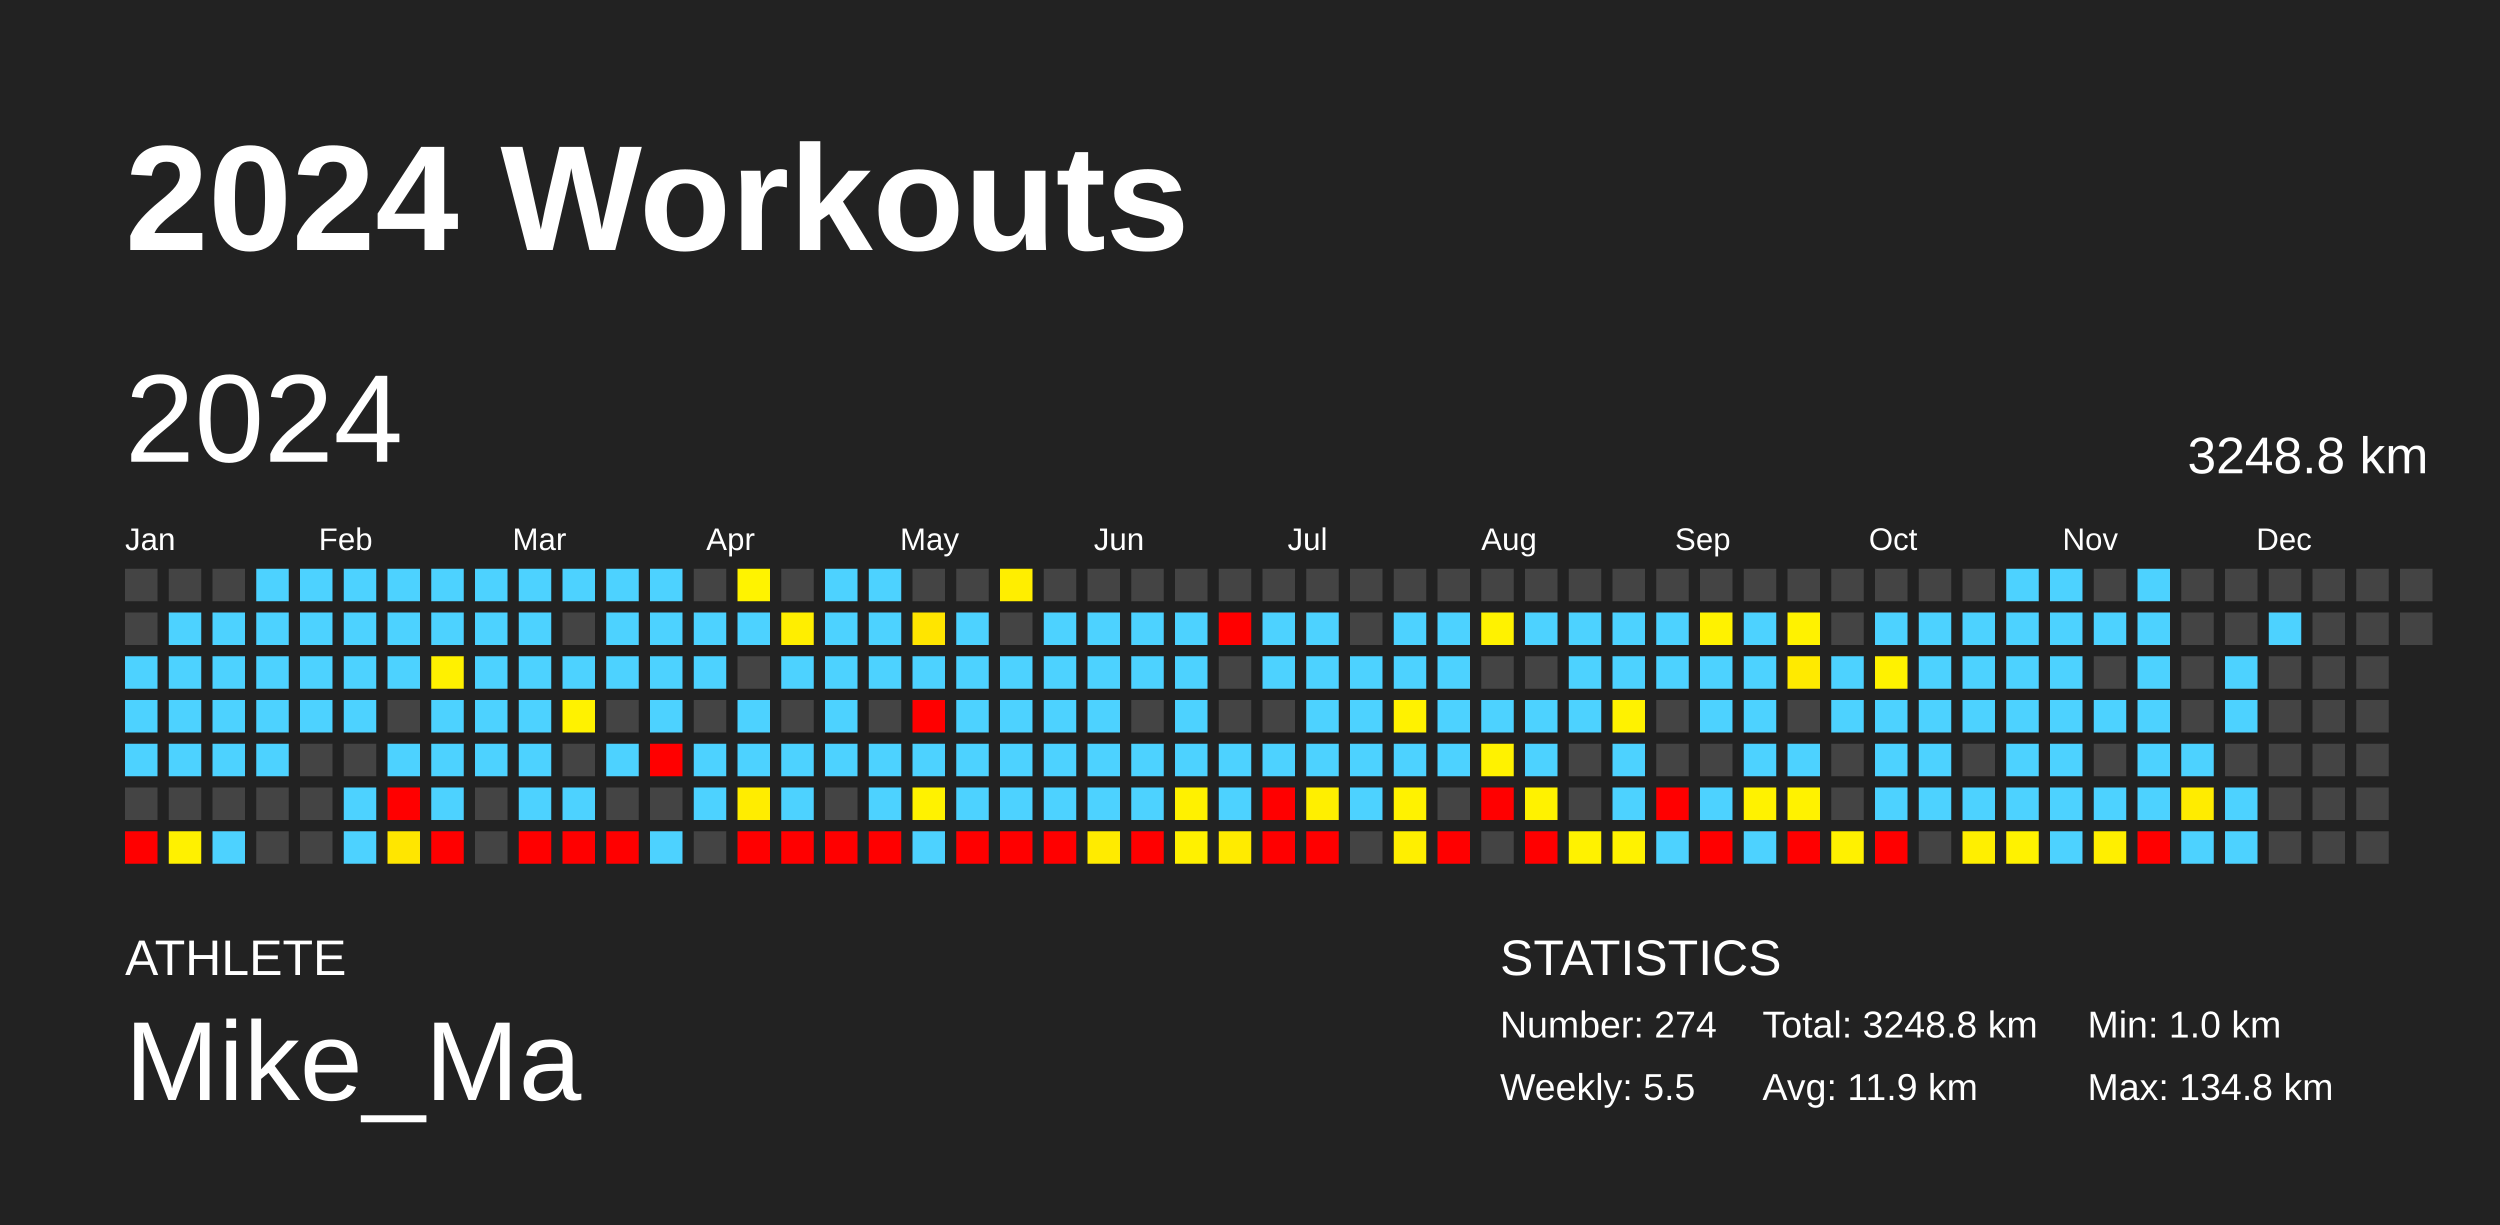
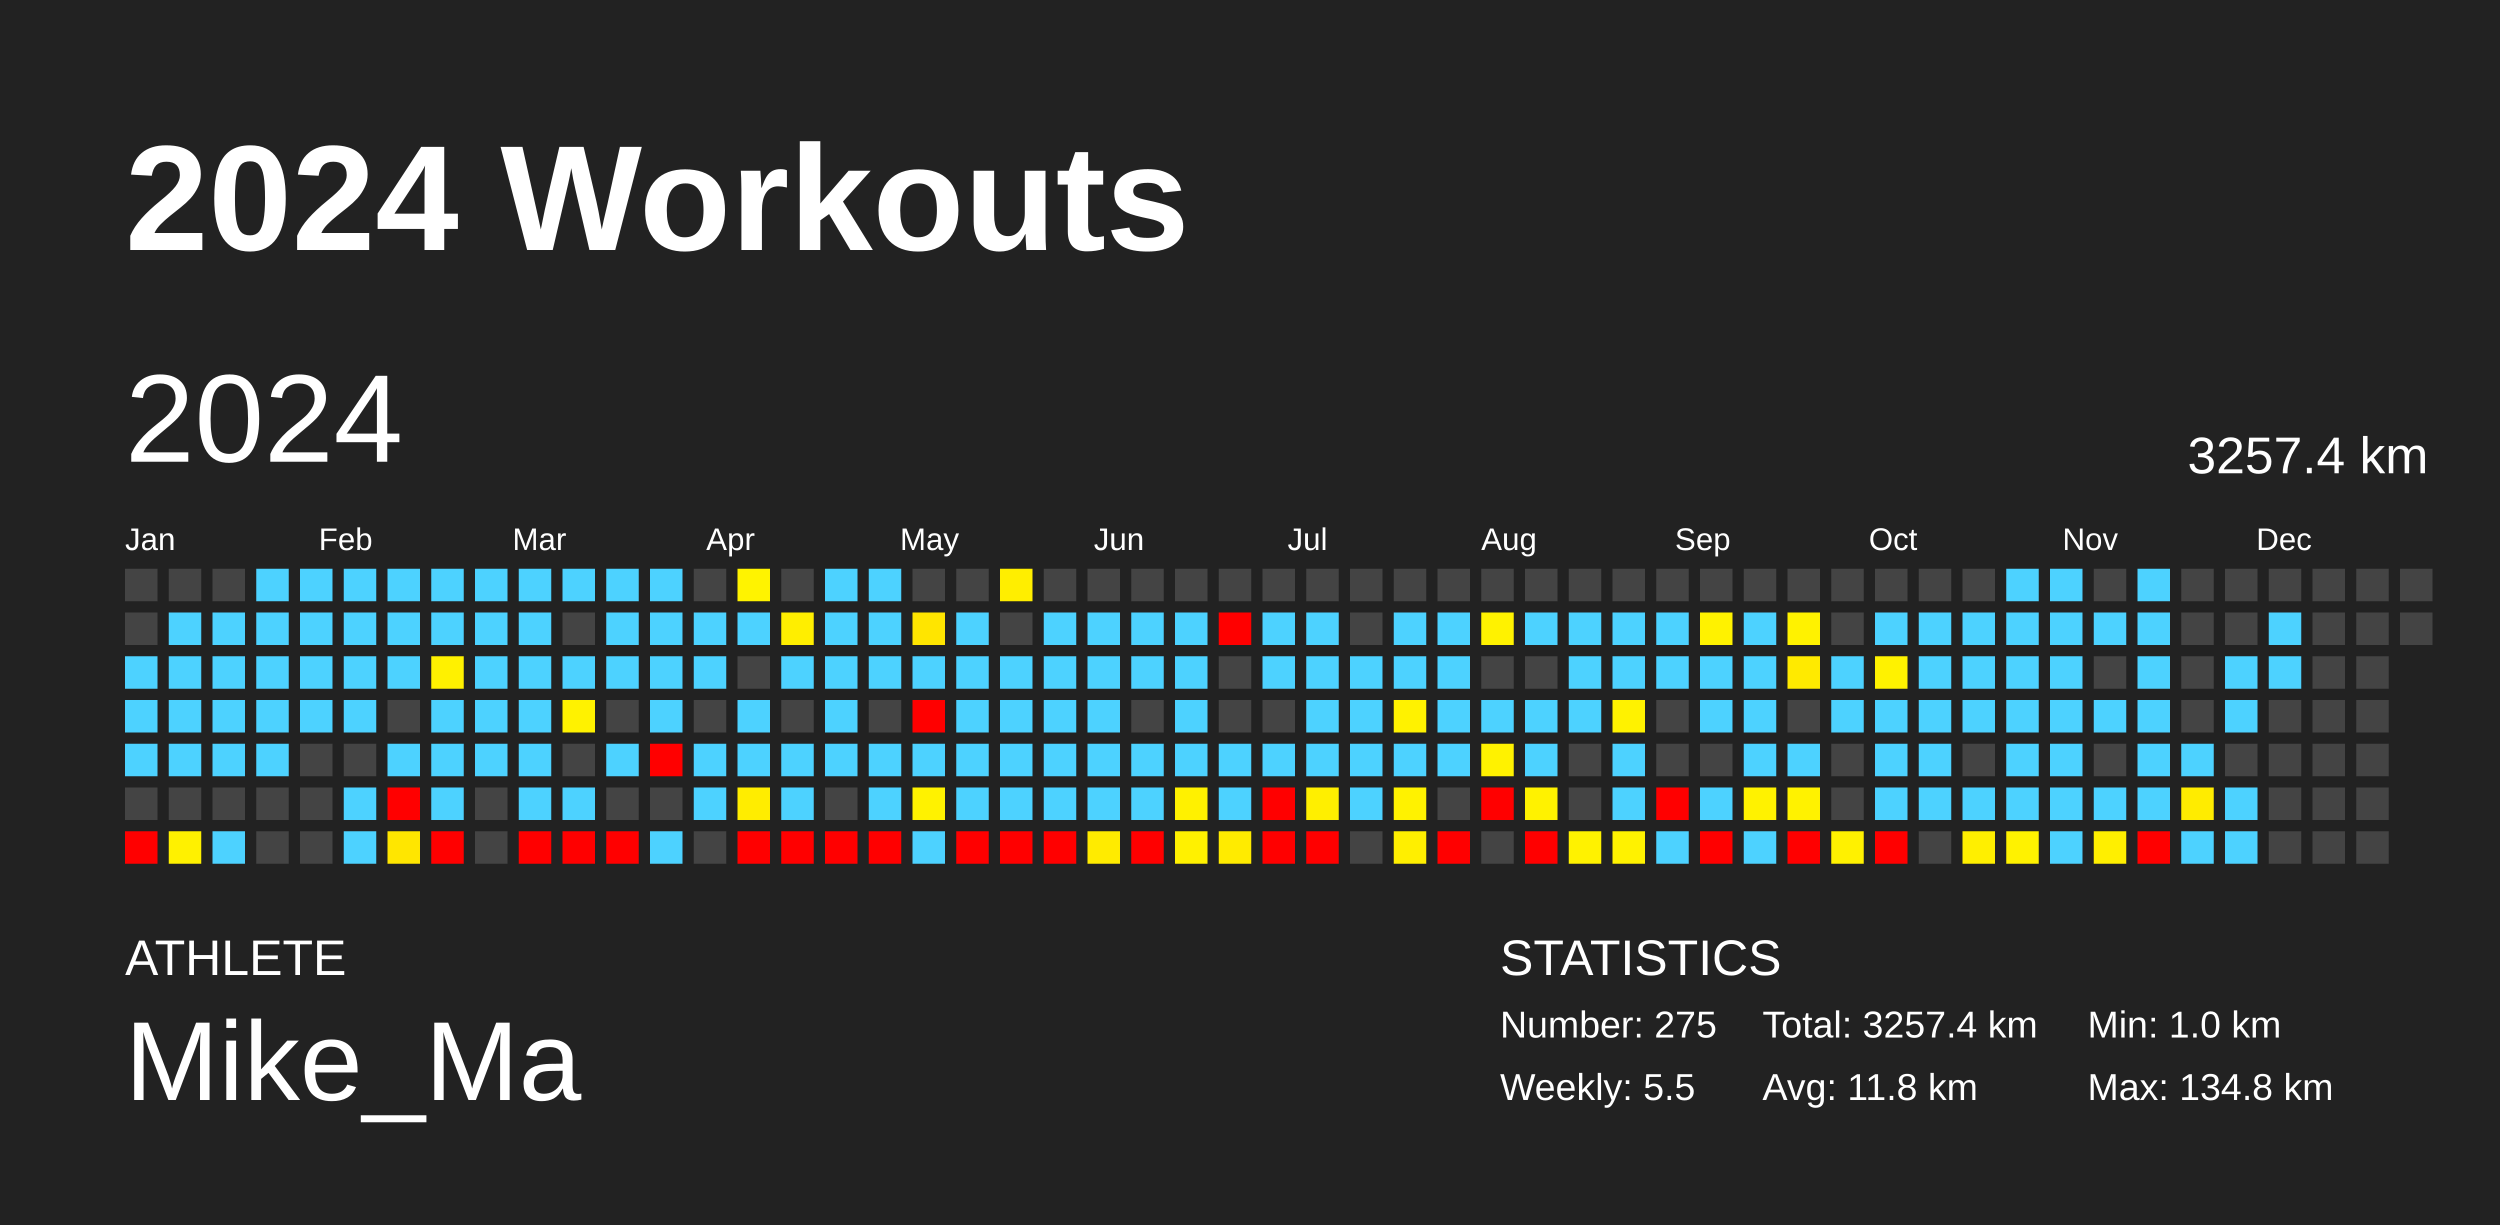
<svg xmlns="http://www.w3.org/2000/svg" baseProfile="full" height="98mm" version="1.1" viewBox="0,0,200,98" width="200mm">
  <defs />
  <rect fill="#222222" height="98" width="200" x="0" y="0" />
  <text fill="#FFFFFF" style="font-size:12px; font-family:Arial; font-weight:bold;" x="10" y="20">2024 Workouts</text>
  <text fill="#FFFFFF" style="font-size:4px; font-family:Arial" x="10" y="78">ATHLETE</text>
  <text fill="#FFFFFF" style="font-size:9px; font-family:Arial" x="10" y="88">Mike_Ma</text>
  <text fill="#FFFFFF" style="font-size:4px; font-family:Arial" x="120" y="78">STATISTICS</text>
-   <text fill="#FFFFFF" style="font-size:3px; font-family:Arial" x="120" y="83">Number: 274</text>
+   <text fill="#FFFFFF" style="font-size:3px; font-family:Arial" x="120" y="83">Number: 275</text>
  <text fill="#FFFFFF" style="font-size:3px; font-family:Arial" x="120" y="88">Weekly: 5.5</text>
-   <text fill="#FFFFFF" style="font-size:3px; font-family:Arial" x="141" y="83">Total: 3248.8 km</text>
-   <text fill="#FFFFFF" style="font-size:3px; font-family:Arial" x="141" y="88">Avg: 11.9 km</text>
+   <text fill="#FFFFFF" style="font-size:3px; font-family:Arial" x="141" y="83">Total: 3257.4 km</text>
+   <text fill="#FFFFFF" style="font-size:3px; font-family:Arial" x="141" y="88">Avg: 11.8 km</text>
  <text fill="#FFFFFF" style="font-size:3px; font-family:Arial" x="167" y="83">Min: 1.0 km</text>
  <text fill="#FFFFFF" style="font-size:3px; font-family:Arial" x="167" y="88">Max: 134.8 km</text>
  <text dominant-baseline="hanging" fill="#FFFFFF" style="font-size:10.0px; font-family:Arial;" x="10" y="30">2024</text>
-   <text dominant-baseline="hanging" fill="#FFFFFF" style="font-size:4.125px; font-family:Arial;" x="175" y="35">3248.8 km</text>
+   <text dominant-baseline="hanging" fill="#FFFFFF" style="font-size:4.125px; font-family:Arial;" x="175" y="35">3257.4 km</text>
  <text fill="#FFFFFF" style="font-size:2.5px; font-family:Arial" x="10.0" y="44">Jan</text>
  <text fill="#FFFFFF" style="font-size:2.5px; font-family:Arial" x="25.5" y="44">Feb</text>
  <text fill="#FFFFFF" style="font-size:2.5px; font-family:Arial" x="41.0" y="44">Mar</text>
  <text fill="#FFFFFF" style="font-size:2.5px; font-family:Arial" x="56.5" y="44">Apr</text>
  <text fill="#FFFFFF" style="font-size:2.5px; font-family:Arial" x="72.0" y="44">May</text>
  <text fill="#FFFFFF" style="font-size:2.5px; font-family:Arial" x="87.5" y="44">Jun</text>
  <text fill="#FFFFFF" style="font-size:2.5px; font-family:Arial" x="103.0" y="44">Jul</text>
  <text fill="#FFFFFF" style="font-size:2.5px; font-family:Arial" x="118.5" y="44">Aug</text>
  <text fill="#FFFFFF" style="font-size:2.5px; font-family:Arial" x="134.0" y="44">Sep</text>
  <text fill="#FFFFFF" style="font-size:2.5px; font-family:Arial" x="149.5" y="44">Oct</text>
  <text fill="#FFFFFF" style="font-size:2.5px; font-family:Arial" x="165.0" y="44">Nov</text>
  <text fill="#FFFFFF" style="font-size:2.5px; font-family:Arial" x="180.5" y="44">Dec</text>
  <rect fill="#444444" height="2.6" width="2.6" x="10.0" y="45.5" />
  <rect fill="#444444" height="2.6" width="2.6" x="10.0" y="49.0" />
  <rect fill="#4dd2ff" height="2.6" width="2.6" x="10.0" y="52.5" />
  <rect fill="#4dd2ff" height="2.6" width="2.6" x="10.0" y="56.0" />
  <rect fill="#4dd2ff" height="2.6" width="2.6" x="10.0" y="59.5" />
  <rect fill="#444444" height="2.6" width="2.6" x="10.0" y="63.0" />
  <rect fill="red" height="2.6" width="2.6" x="10.0" y="66.5" />
  <rect fill="#444444" height="2.6" width="2.6" x="13.5" y="45.5" />
  <rect fill="#4dd2ff" height="2.6" width="2.6" x="13.5" y="49.0" />
  <rect fill="#4dd2ff" height="2.6" width="2.6" x="13.5" y="52.5" />
  <rect fill="#4dd2ff" height="2.6" width="2.6" x="13.5" y="56.0" />
  <rect fill="#4dd2ff" height="2.6" width="2.6" x="13.5" y="59.5" />
  <rect fill="#444444" height="2.6" width="2.6" x="13.5" y="63.0" />
  <rect fill="#fff100" height="2.6" width="2.6" x="13.5" y="66.5" />
  <rect fill="#444444" height="2.6" width="2.6" x="17.0" y="45.5" />
  <rect fill="#4dd2ff" height="2.6" width="2.6" x="17.0" y="49.0" />
  <rect fill="#4dd2ff" height="2.6" width="2.6" x="17.0" y="52.5" />
  <rect fill="#4dd2ff" height="2.6" width="2.6" x="17.0" y="56.0" />
  <rect fill="#4dd2ff" height="2.6" width="2.6" x="17.0" y="59.5" />
  <rect fill="#444444" height="2.6" width="2.6" x="17.0" y="63.0" />
  <rect fill="#4dd2ff" height="2.6" width="2.6" x="17.0" y="66.5" />
  <rect fill="#4dd2ff" height="2.6" width="2.6" x="20.5" y="45.5" />
  <rect fill="#4dd2ff" height="2.6" width="2.6" x="20.5" y="49.0" />
  <rect fill="#4dd2ff" height="2.6" width="2.6" x="20.5" y="52.5" />
  <rect fill="#4dd2ff" height="2.6" width="2.6" x="20.5" y="56.0" />
  <rect fill="#4dd2ff" height="2.6" width="2.6" x="20.5" y="59.5" />
  <rect fill="#444444" height="2.6" width="2.6" x="20.5" y="63.0" />
  <rect fill="#444444" height="2.6" width="2.6" x="20.5" y="66.5" />
  <rect fill="#4dd2ff" height="2.6" width="2.6" x="24.0" y="45.5" />
  <rect fill="#4dd2ff" height="2.6" width="2.6" x="24.0" y="49.0" />
  <rect fill="#4dd2ff" height="2.6" width="2.6" x="24.0" y="52.5" />
  <rect fill="#4dd2ff" height="2.6" width="2.6" x="24.0" y="56.0" />
  <rect fill="#444444" height="2.6" width="2.6" x="24.0" y="59.5" />
  <rect fill="#444444" height="2.6" width="2.6" x="24.0" y="63.0" />
  <rect fill="#444444" height="2.6" width="2.6" x="24.0" y="66.5" />
  <rect fill="#4dd2ff" height="2.6" width="2.6" x="27.5" y="45.5" />
  <rect fill="#4dd2ff" height="2.6" width="2.6" x="27.5" y="49.0" />
  <rect fill="#4dd2ff" height="2.6" width="2.6" x="27.5" y="52.5" />
  <rect fill="#4dd2ff" height="2.6" width="2.6" x="27.5" y="56.0" />
  <rect fill="#444444" height="2.6" width="2.6" x="27.5" y="59.5" />
  <rect fill="#4dd2ff" height="2.6" width="2.6" x="27.5" y="63.0" />
  <rect fill="#4dd2ff" height="2.6" width="2.6" x="27.5" y="66.5" />
  <rect fill="#4dd2ff" height="2.6" width="2.6" x="31.0" y="45.5" />
  <rect fill="#4dd2ff" height="2.6" width="2.6" x="31.0" y="49.0" />
  <rect fill="#4dd2ff" height="2.6" width="2.6" x="31.0" y="52.5" />
  <rect fill="#444444" height="2.6" width="2.6" x="31.0" y="56.0" />
  <rect fill="#4dd2ff" height="2.6" width="2.6" x="31.0" y="59.5" />
  <rect fill="red" height="2.6" width="2.6" x="31.0" y="63.0" />
  <rect fill="#ffe600" height="2.6" width="2.6" x="31.0" y="66.5" />
  <rect fill="#4dd2ff" height="2.6" width="2.6" x="34.5" y="45.5" />
  <rect fill="#4dd2ff" height="2.6" width="2.6" x="34.5" y="49.0" />
  <rect fill="#fff100" height="2.6" width="2.6" x="34.5" y="52.5" />
  <rect fill="#4dd2ff" height="2.6" width="2.6" x="34.5" y="56.0" />
  <rect fill="#4dd2ff" height="2.6" width="2.6" x="34.5" y="59.5" />
  <rect fill="#4dd2ff" height="2.6" width="2.6" x="34.5" y="63.0" />
  <rect fill="red" height="2.6" width="2.6" x="34.5" y="66.5" />
  <rect fill="#4dd2ff" height="2.6" width="2.6" x="38.0" y="45.5" />
  <rect fill="#4dd2ff" height="2.6" width="2.6" x="38.0" y="49.0" />
  <rect fill="#4dd2ff" height="2.6" width="2.6" x="38.0" y="52.5" />
  <rect fill="#4dd2ff" height="2.6" width="2.6" x="38.0" y="56.0" />
  <rect fill="#4dd2ff" height="2.6" width="2.6" x="38.0" y="59.5" />
  <rect fill="#444444" height="2.6" width="2.6" x="38.0" y="63.0" />
  <rect fill="#444444" height="2.6" width="2.6" x="38.0" y="66.5" />
  <rect fill="#4dd2ff" height="2.6" width="2.6" x="41.5" y="45.5" />
  <rect fill="#4dd2ff" height="2.6" width="2.6" x="41.5" y="49.0" />
  <rect fill="#4dd2ff" height="2.6" width="2.6" x="41.5" y="52.5" />
  <rect fill="#4dd2ff" height="2.6" width="2.6" x="41.5" y="56.0" />
  <rect fill="#4dd2ff" height="2.6" width="2.6" x="41.5" y="59.5" />
  <rect fill="#4dd2ff" height="2.6" width="2.6" x="41.5" y="63.0" />
  <rect fill="red" height="2.6" width="2.6" x="41.5" y="66.5" />
  <rect fill="#4dd2ff" height="2.6" width="2.6" x="45.0" y="45.5" />
  <rect fill="#444444" height="2.6" width="2.6" x="45.0" y="49.0" />
  <rect fill="#4dd2ff" height="2.6" width="2.6" x="45.0" y="52.5" />
  <rect fill="#fff200" height="2.6" width="2.6" x="45.0" y="56.0" />
  <rect fill="#444444" height="2.6" width="2.6" x="45.0" y="59.5" />
  <rect fill="#4dd2ff" height="2.6" width="2.6" x="45.0" y="63.0" />
  <rect fill="red" height="2.6" width="2.6" x="45.0" y="66.5" />
  <rect fill="#4dd2ff" height="2.6" width="2.6" x="48.5" y="45.5" />
  <rect fill="#4dd2ff" height="2.6" width="2.6" x="48.5" y="49.0" />
  <rect fill="#4dd2ff" height="2.6" width="2.6" x="48.5" y="52.5" />
  <rect fill="#444444" height="2.6" width="2.6" x="48.5" y="56.0" />
  <rect fill="#4dd2ff" height="2.6" width="2.6" x="48.5" y="59.5" />
  <rect fill="#444444" height="2.6" width="2.6" x="48.5" y="63.0" />
  <rect fill="red" height="2.6" width="2.6" x="48.5" y="66.5" />
  <rect fill="#4dd2ff" height="2.6" width="2.6" x="52.0" y="45.5" />
  <rect fill="#4dd2ff" height="2.6" width="2.6" x="52.0" y="49.0" />
  <rect fill="#4dd2ff" height="2.6" width="2.6" x="52.0" y="52.5" />
  <rect fill="#4dd2ff" height="2.6" width="2.6" x="52.0" y="56.0" />
  <rect fill="red" height="2.6" width="2.6" x="52.0" y="59.5" />
  <rect fill="#444444" height="2.6" width="2.6" x="52.0" y="63.0" />
  <rect fill="#4dd2ff" height="2.6" width="2.6" x="52.0" y="66.5" />
  <rect fill="#444444" height="2.6" width="2.6" x="55.5" y="45.5" />
  <rect fill="#4dd2ff" height="2.6" width="2.6" x="55.5" y="49.0" />
  <rect fill="#4dd2ff" height="2.6" width="2.6" x="55.5" y="52.5" />
  <rect fill="#444444" height="2.6" width="2.6" x="55.5" y="56.0" />
  <rect fill="#4dd2ff" height="2.6" width="2.6" x="55.5" y="59.5" />
  <rect fill="#4dd2ff" height="2.6" width="2.6" x="55.5" y="63.0" />
  <rect fill="#444444" height="2.6" width="2.6" x="55.5" y="66.5" />
  <rect fill="#fff300" height="2.6" width="2.6" x="59.0" y="45.5" />
  <rect fill="#4dd2ff" height="2.6" width="2.6" x="59.0" y="49.0" />
  <rect fill="#444444" height="2.6" width="2.6" x="59.0" y="52.5" />
  <rect fill="#4dd2ff" height="2.6" width="2.6" x="59.0" y="56.0" />
  <rect fill="#4dd2ff" height="2.6" width="2.6" x="59.0" y="59.5" />
  <rect fill="#ffed00" height="2.6" width="2.6" x="59.0" y="63.0" />
  <rect fill="red" height="2.6" width="2.6" x="59.0" y="66.5" />
  <rect fill="#444444" height="2.6" width="2.6" x="62.5" y="45.5" />
  <rect fill="#ffee00" height="2.6" width="2.6" x="62.5" y="49.0" />
  <rect fill="#4dd2ff" height="2.6" width="2.6" x="62.5" y="52.5" />
  <rect fill="#444444" height="2.6" width="2.6" x="62.5" y="56.0" />
  <rect fill="#4dd2ff" height="2.6" width="2.6" x="62.5" y="59.5" />
  <rect fill="#4dd2ff" height="2.6" width="2.6" x="62.5" y="63.0" />
  <rect fill="red" height="2.6" width="2.6" x="62.5" y="66.5" />
  <rect fill="#4dd2ff" height="2.6" width="2.6" x="66.0" y="45.5" />
  <rect fill="#4dd2ff" height="2.6" width="2.6" x="66.0" y="49.0" />
  <rect fill="#4dd2ff" height="2.6" width="2.6" x="66.0" y="52.5" />
  <rect fill="#4dd2ff" height="2.6" width="2.6" x="66.0" y="56.0" />
  <rect fill="#4dd2ff" height="2.6" width="2.6" x="66.0" y="59.5" />
  <rect fill="#444444" height="2.6" width="2.6" x="66.0" y="63.0" />
  <rect fill="red" height="2.6" width="2.6" x="66.0" y="66.5" />
  <rect fill="#4dd2ff" height="2.6" width="2.6" x="69.5" y="45.5" />
  <rect fill="#4dd2ff" height="2.6" width="2.6" x="69.5" y="49.0" />
  <rect fill="#4dd2ff" height="2.6" width="2.6" x="69.5" y="52.5" />
  <rect fill="#444444" height="2.6" width="2.6" x="69.5" y="56.0" />
  <rect fill="#4dd2ff" height="2.6" width="2.6" x="69.5" y="59.5" />
  <rect fill="#4dd2ff" height="2.6" width="2.6" x="69.5" y="63.0" />
  <rect fill="red" height="2.6" width="2.6" x="69.5" y="66.5" />
  <rect fill="#444444" height="2.6" width="2.6" x="73.0" y="45.5" />
  <rect fill="#ffe500" height="2.6" width="2.6" x="73.0" y="49.0" />
  <rect fill="#4dd2ff" height="2.6" width="2.6" x="73.0" y="52.5" />
  <rect fill="red" height="2.6" width="2.6" x="73.0" y="56.0" />
  <rect fill="#4dd2ff" height="2.6" width="2.6" x="73.0" y="59.5" />
  <rect fill="#fff200" height="2.6" width="2.6" x="73.0" y="63.0" />
  <rect fill="#4dd2ff" height="2.6" width="2.6" x="73.0" y="66.5" />
  <rect fill="#444444" height="2.6" width="2.6" x="76.5" y="45.5" />
  <rect fill="#4dd2ff" height="2.6" width="2.6" x="76.5" y="49.0" />
  <rect fill="#4dd2ff" height="2.6" width="2.6" x="76.5" y="52.5" />
  <rect fill="#4dd2ff" height="2.6" width="2.6" x="76.5" y="56.0" />
  <rect fill="#4dd2ff" height="2.6" width="2.6" x="76.5" y="59.5" />
  <rect fill="#4dd2ff" height="2.6" width="2.6" x="76.5" y="63.0" />
  <rect fill="red" height="2.6" width="2.6" x="76.5" y="66.5" />
  <rect fill="#ffee00" height="2.6" width="2.6" x="80.0" y="45.5" />
  <rect fill="#444444" height="2.6" width="2.6" x="80.0" y="49.0" />
  <rect fill="#4dd2ff" height="2.6" width="2.6" x="80.0" y="52.5" />
  <rect fill="#4dd2ff" height="2.6" width="2.6" x="80.0" y="56.0" />
  <rect fill="#4dd2ff" height="2.6" width="2.6" x="80.0" y="59.5" />
  <rect fill="#4dd2ff" height="2.6" width="2.6" x="80.0" y="63.0" />
  <rect fill="red" height="2.6" width="2.6" x="80.0" y="66.5" />
  <rect fill="#444444" height="2.6" width="2.6" x="83.5" y="45.5" />
  <rect fill="#4dd2ff" height="2.6" width="2.6" x="83.5" y="49.0" />
  <rect fill="#4dd2ff" height="2.6" width="2.6" x="83.5" y="52.5" />
  <rect fill="#4dd2ff" height="2.6" width="2.6" x="83.5" y="56.0" />
  <rect fill="#4dd2ff" height="2.6" width="2.6" x="83.5" y="59.5" />
  <rect fill="#4dd2ff" height="2.6" width="2.6" x="83.5" y="63.0" />
  <rect fill="red" height="2.6" width="2.6" x="83.5" y="66.5" />
  <rect fill="#444444" height="2.6" width="2.6" x="87.0" y="45.5" />
  <rect fill="#4dd2ff" height="2.6" width="2.6" x="87.0" y="49.0" />
  <rect fill="#4dd2ff" height="2.6" width="2.6" x="87.0" y="52.5" />
  <rect fill="#4dd2ff" height="2.6" width="2.6" x="87.0" y="56.0" />
  <rect fill="#4dd2ff" height="2.6" width="2.6" x="87.0" y="59.5" />
  <rect fill="#4dd2ff" height="2.6" width="2.6" x="87.0" y="63.0" />
  <rect fill="#ffeb00" height="2.6" width="2.6" x="87.0" y="66.5" />
  <rect fill="#444444" height="2.6" width="2.6" x="90.5" y="45.5" />
  <rect fill="#4dd2ff" height="2.6" width="2.6" x="90.5" y="49.0" />
  <rect fill="#4dd2ff" height="2.6" width="2.6" x="90.5" y="52.5" />
  <rect fill="#444444" height="2.6" width="2.6" x="90.5" y="56.0" />
  <rect fill="#4dd2ff" height="2.6" width="2.6" x="90.5" y="59.5" />
  <rect fill="#4dd2ff" height="2.6" width="2.6" x="90.5" y="63.0" />
  <rect fill="red" height="2.6" width="2.6" x="90.5" y="66.5" />
  <rect fill="#444444" height="2.6" width="2.6" x="94.0" y="45.5" />
  <rect fill="#4dd2ff" height="2.6" width="2.6" x="94.0" y="49.0" />
  <rect fill="#4dd2ff" height="2.6" width="2.6" x="94.0" y="52.5" />
  <rect fill="#4dd2ff" height="2.6" width="2.6" x="94.0" y="56.0" />
  <rect fill="#4dd2ff" height="2.6" width="2.6" x="94.0" y="59.5" />
  <rect fill="#fff100" height="2.6" width="2.6" x="94.0" y="63.0" />
  <rect fill="#fff100" height="2.6" width="2.6" x="94.0" y="66.5" />
  <rect fill="#444444" height="2.6" width="2.6" x="97.5" y="45.5" />
  <rect fill="red" height="2.6" width="2.6" x="97.5" y="49.0" />
  <rect fill="#444444" height="2.6" width="2.6" x="97.5" y="52.5" />
  <rect fill="#444444" height="2.6" width="2.6" x="97.5" y="56.0" />
  <rect fill="#4dd2ff" height="2.6" width="2.6" x="97.5" y="59.5" />
  <rect fill="#4dd2ff" height="2.6" width="2.6" x="97.5" y="63.0" />
  <rect fill="#ffeb00" height="2.6" width="2.6" x="97.5" y="66.5" />
  <rect fill="#444444" height="2.6" width="2.6" x="101.0" y="45.5" />
  <rect fill="#4dd2ff" height="2.6" width="2.6" x="101.0" y="49.0" />
  <rect fill="#4dd2ff" height="2.6" width="2.6" x="101.0" y="52.5" />
  <rect fill="#444444" height="2.6" width="2.6" x="101.0" y="56.0" />
  <rect fill="#4dd2ff" height="2.6" width="2.6" x="101.0" y="59.5" />
  <rect fill="red" height="2.6" width="2.6" x="101.0" y="63.0" />
  <rect fill="red" height="2.6" width="2.6" x="101.0" y="66.5" />
  <rect fill="#444444" height="2.6" width="2.6" x="104.5" y="45.5" />
  <rect fill="#4dd2ff" height="2.6" width="2.6" x="104.5" y="49.0" />
  <rect fill="#4dd2ff" height="2.6" width="2.6" x="104.5" y="52.5" />
  <rect fill="#4dd2ff" height="2.6" width="2.6" x="104.5" y="56.0" />
  <rect fill="#4dd2ff" height="2.6" width="2.6" x="104.5" y="59.5" />
  <rect fill="#ffef00" height="2.6" width="2.6" x="104.5" y="63.0" />
  <rect fill="red" height="2.6" width="2.6" x="104.5" y="66.5" />
  <rect fill="#444444" height="2.6" width="2.6" x="108.0" y="45.5" />
  <rect fill="#444444" height="2.6" width="2.6" x="108.0" y="49.0" />
  <rect fill="#4dd2ff" height="2.6" width="2.6" x="108.0" y="52.5" />
  <rect fill="#4dd2ff" height="2.6" width="2.6" x="108.0" y="56.0" />
  <rect fill="#4dd2ff" height="2.6" width="2.6" x="108.0" y="59.5" />
  <rect fill="#4dd2ff" height="2.6" width="2.6" x="108.0" y="63.0" />
  <rect fill="#444444" height="2.6" width="2.6" x="108.0" y="66.5" />
  <rect fill="#444444" height="2.6" width="2.6" x="111.5" y="45.5" />
  <rect fill="#4dd2ff" height="2.6" width="2.6" x="111.5" y="49.0" />
  <rect fill="#4dd2ff" height="2.6" width="2.6" x="111.5" y="52.5" />
  <rect fill="#fff200" height="2.6" width="2.6" x="111.5" y="56.0" />
  <rect fill="#4dd2ff" height="2.6" width="2.6" x="111.5" y="59.5" />
  <rect fill="#fff200" height="2.6" width="2.6" x="111.5" y="63.0" />
  <rect fill="#ffef00" height="2.6" width="2.6" x="111.5" y="66.5" />
  <rect fill="#444444" height="2.6" width="2.6" x="115.0" y="45.5" />
  <rect fill="#4dd2ff" height="2.6" width="2.6" x="115.0" y="49.0" />
  <rect fill="#4dd2ff" height="2.6" width="2.6" x="115.0" y="52.5" />
  <rect fill="#4dd2ff" height="2.6" width="2.6" x="115.0" y="56.0" />
  <rect fill="#4dd2ff" height="2.6" width="2.6" x="115.0" y="59.5" />
  <rect fill="#444444" height="2.6" width="2.6" x="115.0" y="63.0" />
  <rect fill="red" height="2.6" width="2.6" x="115.0" y="66.5" />
  <rect fill="#444444" height="2.6" width="2.6" x="118.5" y="45.5" />
  <rect fill="#fff200" height="2.6" width="2.6" x="118.5" y="49.0" />
  <rect fill="#444444" height="2.6" width="2.6" x="118.5" y="52.5" />
  <rect fill="#4dd2ff" height="2.6" width="2.6" x="118.5" y="56.0" />
  <rect fill="#fff200" height="2.6" width="2.6" x="118.5" y="59.5" />
  <rect fill="red" height="2.6" width="2.6" x="118.5" y="63.0" />
  <rect fill="#444444" height="2.6" width="2.6" x="118.5" y="66.5" />
  <rect fill="#444444" height="2.6" width="2.6" x="122.0" y="45.5" />
  <rect fill="#4dd2ff" height="2.6" width="2.6" x="122.0" y="49.0" />
  <rect fill="#444444" height="2.6" width="2.6" x="122.0" y="52.5" />
  <rect fill="#4dd2ff" height="2.6" width="2.6" x="122.0" y="56.0" />
  <rect fill="#4dd2ff" height="2.6" width="2.6" x="122.0" y="59.5" />
  <rect fill="#fff200" height="2.6" width="2.6" x="122.0" y="63.0" />
  <rect fill="red" height="2.6" width="2.6" x="122.0" y="66.5" />
  <rect fill="#444444" height="2.6" width="2.6" x="125.5" y="45.5" />
  <rect fill="#4dd2ff" height="2.6" width="2.6" x="125.5" y="49.0" />
  <rect fill="#4dd2ff" height="2.6" width="2.6" x="125.5" y="52.5" />
  <rect fill="#4dd2ff" height="2.6" width="2.6" x="125.5" y="56.0" />
  <rect fill="#444444" height="2.6" width="2.6" x="125.5" y="59.5" />
  <rect fill="#444444" height="2.6" width="2.6" x="125.5" y="63.0" />
  <rect fill="#fff200" height="2.6" width="2.6" x="125.5" y="66.5" />
  <rect fill="#444444" height="2.6" width="2.6" x="129.0" y="45.5" />
  <rect fill="#4dd2ff" height="2.6" width="2.6" x="129.0" y="49.0" />
  <rect fill="#4dd2ff" height="2.6" width="2.6" x="129.0" y="52.5" />
  <rect fill="#fff200" height="2.6" width="2.6" x="129.0" y="56.0" />
  <rect fill="#4dd2ff" height="2.6" width="2.6" x="129.0" y="59.5" />
  <rect fill="#4dd2ff" height="2.6" width="2.6" x="129.0" y="63.0" />
  <rect fill="#fff200" height="2.6" width="2.6" x="129.0" y="66.5" />
  <rect fill="#444444" height="2.6" width="2.6" x="132.5" y="45.5" />
  <rect fill="#4dd2ff" height="2.6" width="2.6" x="132.5" y="49.0" />
  <rect fill="#4dd2ff" height="2.6" width="2.6" x="132.5" y="52.5" />
  <rect fill="#444444" height="2.6" width="2.6" x="132.5" y="56.0" />
  <rect fill="#444444" height="2.6" width="2.6" x="132.5" y="59.5" />
  <rect fill="red" height="2.6" width="2.6" x="132.5" y="63.0" />
  <rect fill="#4dd2ff" height="2.6" width="2.6" x="132.5" y="66.5" />
  <rect fill="#444444" height="2.6" width="2.6" x="136.0" y="45.5" />
  <rect fill="#fff200" height="2.6" width="2.6" x="136.0" y="49.0" />
  <rect fill="#4dd2ff" height="2.6" width="2.6" x="136.0" y="52.5" />
  <rect fill="#4dd2ff" height="2.6" width="2.6" x="136.0" y="56.0" />
  <rect fill="#444444" height="2.6" width="2.6" x="136.0" y="59.5" />
  <rect fill="#4dd2ff" height="2.6" width="2.6" x="136.0" y="63.0" />
  <rect fill="red" height="2.6" width="2.6" x="136.0" y="66.5" />
  <rect fill="#444444" height="2.6" width="2.6" x="139.5" y="45.5" />
  <rect fill="#4dd2ff" height="2.6" width="2.6" x="139.5" y="49.0" />
  <rect fill="#4dd2ff" height="2.6" width="2.6" x="139.5" y="52.5" />
  <rect fill="#4dd2ff" height="2.6" width="2.6" x="139.5" y="56.0" />
  <rect fill="#4dd2ff" height="2.6" width="2.6" x="139.5" y="59.5" />
  <rect fill="#fff200" height="2.6" width="2.6" x="139.5" y="63.0" />
  <rect fill="#4dd2ff" height="2.6" width="2.6" x="139.5" y="66.5" />
  <rect fill="#444444" height="2.6" width="2.6" x="143.0" y="45.5" />
  <rect fill="#fff200" height="2.6" width="2.6" x="143.0" y="49.0" />
  <rect fill="#ffea00" height="2.6" width="2.6" x="143.0" y="52.5" />
  <rect fill="#444444" height="2.6" width="2.6" x="143.0" y="56.0" />
  <rect fill="#4dd2ff" height="2.6" width="2.6" x="143.0" y="59.5" />
  <rect fill="#fff200" height="2.6" width="2.6" x="143.0" y="63.0" />
  <rect fill="red" height="2.6" width="2.6" x="143.0" y="66.5" />
  <rect fill="#444444" height="2.6" width="2.6" x="146.5" y="45.5" />
  <rect fill="#444444" height="2.6" width="2.6" x="146.5" y="49.0" />
  <rect fill="#4dd2ff" height="2.6" width="2.6" x="146.5" y="52.5" />
  <rect fill="#4dd2ff" height="2.6" width="2.6" x="146.5" y="56.0" />
  <rect fill="#444444" height="2.6" width="2.6" x="146.5" y="59.5" />
  <rect fill="#444444" height="2.6" width="2.6" x="146.5" y="63.0" />
  <rect fill="#fff100" height="2.6" width="2.6" x="146.5" y="66.5" />
  <rect fill="#444444" height="2.6" width="2.6" x="150.0" y="45.5" />
  <rect fill="#4dd2ff" height="2.6" width="2.6" x="150.0" y="49.0" />
  <rect fill="#fff200" height="2.6" width="2.6" x="150.0" y="52.5" />
  <rect fill="#4dd2ff" height="2.6" width="2.6" x="150.0" y="56.0" />
  <rect fill="#4dd2ff" height="2.6" width="2.6" x="150.0" y="59.5" />
  <rect fill="#4dd2ff" height="2.6" width="2.6" x="150.0" y="63.0" />
  <rect fill="red" height="2.6" width="2.6" x="150.0" y="66.5" />
  <rect fill="#444444" height="2.6" width="2.6" x="153.5" y="45.5" />
  <rect fill="#4dd2ff" height="2.6" width="2.6" x="153.5" y="49.0" />
  <rect fill="#4dd2ff" height="2.6" width="2.6" x="153.5" y="52.5" />
  <rect fill="#4dd2ff" height="2.6" width="2.6" x="153.5" y="56.0" />
  <rect fill="#4dd2ff" height="2.6" width="2.6" x="153.5" y="59.5" />
  <rect fill="#4dd2ff" height="2.6" width="2.6" x="153.5" y="63.0" />
  <rect fill="#444444" height="2.6" width="2.6" x="153.5" y="66.5" />
  <rect fill="#444444" height="2.6" width="2.6" x="157.0" y="45.5" />
  <rect fill="#4dd2ff" height="2.6" width="2.6" x="157.0" y="49.0" />
  <rect fill="#4dd2ff" height="2.6" width="2.6" x="157.0" y="52.5" />
  <rect fill="#4dd2ff" height="2.6" width="2.6" x="157.0" y="56.0" />
  <rect fill="#444444" height="2.6" width="2.6" x="157.0" y="59.5" />
  <rect fill="#4dd2ff" height="2.6" width="2.6" x="157.0" y="63.0" />
  <rect fill="#ffef00" height="2.6" width="2.6" x="157.0" y="66.5" />
  <rect fill="#4dd2ff" height="2.6" width="2.6" x="160.5" y="45.5" />
  <rect fill="#4dd2ff" height="2.6" width="2.6" x="160.5" y="49.0" />
  <rect fill="#4dd2ff" height="2.6" width="2.6" x="160.5" y="52.5" />
  <rect fill="#4dd2ff" height="2.6" width="2.6" x="160.5" y="56.0" />
  <rect fill="#4dd2ff" height="2.6" width="2.6" x="160.5" y="59.5" />
  <rect fill="#4dd2ff" height="2.6" width="2.6" x="160.5" y="63.0" />
  <rect fill="#fff200" height="2.6" width="2.6" x="160.5" y="66.5" />
  <rect fill="#4dd2ff" height="2.6" width="2.6" x="164.0" y="45.5" />
  <rect fill="#4dd2ff" height="2.6" width="2.6" x="164.0" y="49.0" />
  <rect fill="#4dd2ff" height="2.6" width="2.6" x="164.0" y="52.5" />
  <rect fill="#4dd2ff" height="2.6" width="2.6" x="164.0" y="56.0" />
  <rect fill="#4dd2ff" height="2.6" width="2.6" x="164.0" y="59.5" />
  <rect fill="#4dd2ff" height="2.6" width="2.6" x="164.0" y="63.0" />
  <rect fill="#4dd2ff" height="2.6" width="2.6" x="164.0" y="66.5" />
  <rect fill="#444444" height="2.6" width="2.6" x="167.5" y="45.5" />
  <rect fill="#4dd2ff" height="2.6" width="2.6" x="167.5" y="49.0" />
  <rect fill="#444444" height="2.6" width="2.6" x="167.5" y="52.5" />
  <rect fill="#4dd2ff" height="2.6" width="2.6" x="167.5" y="56.0" />
  <rect fill="#444444" height="2.6" width="2.6" x="167.5" y="59.5" />
  <rect fill="#4dd2ff" height="2.6" width="2.6" x="167.5" y="63.0" />
  <rect fill="#ffef00" height="2.6" width="2.6" x="167.5" y="66.5" />
  <rect fill="#4dd2ff" height="2.6" width="2.6" x="171.0" y="45.5" />
  <rect fill="#4dd2ff" height="2.6" width="2.6" x="171.0" y="49.0" />
  <rect fill="#4dd2ff" height="2.6" width="2.6" x="171.0" y="52.5" />
  <rect fill="#4dd2ff" height="2.6" width="2.6" x="171.0" y="56.0" />
  <rect fill="#4dd2ff" height="2.6" width="2.6" x="171.0" y="59.5" />
  <rect fill="#4dd2ff" height="2.6" width="2.6" x="171.0" y="63.0" />
  <rect fill="red" height="2.6" width="2.6" x="171.0" y="66.5" />
  <rect fill="#444444" height="2.6" width="2.6" x="174.5" y="45.5" />
  <rect fill="#444444" height="2.6" width="2.6" x="174.5" y="49.0" />
  <rect fill="#444444" height="2.6" width="2.6" x="174.5" y="52.5" />
  <rect fill="#444444" height="2.6" width="2.6" x="174.5" y="56.0" />
  <rect fill="#4dd2ff" height="2.6" width="2.6" x="174.5" y="59.5" />
  <rect fill="#ffec00" height="2.6" width="2.6" x="174.5" y="63.0" />
  <rect fill="#4dd2ff" height="2.6" width="2.6" x="174.5" y="66.5" />
  <rect fill="#444444" height="2.6" width="2.6" x="178.0" y="45.5" />
  <rect fill="#444444" height="2.6" width="2.6" x="178.0" y="49.0" />
  <rect fill="#4dd2ff" height="2.6" width="2.6" x="178.0" y="52.5" />
  <rect fill="#4dd2ff" height="2.6" width="2.6" x="178.0" y="56.0" />
  <rect fill="#444444" height="2.6" width="2.6" x="178.0" y="59.5" />
  <rect fill="#4dd2ff" height="2.6" width="2.6" x="178.0" y="63.0" />
  <rect fill="#4dd2ff" height="2.6" width="2.6" x="178.0" y="66.5" />
  <rect fill="#444444" height="2.6" width="2.6" x="181.5" y="45.5" />
  <rect fill="#4dd2ff" height="2.6" width="2.6" x="181.5" y="49.0" />
-   <rect fill="#444444" height="2.6" width="2.6" x="181.5" y="52.5" />
+   <rect fill="#4dd2ff" height="2.6" width="2.6" x="181.5" y="52.5" />
  <rect fill="#444444" height="2.6" width="2.6" x="181.5" y="56.0" />
  <rect fill="#444444" height="2.6" width="2.6" x="181.5" y="59.5" />
  <rect fill="#444444" height="2.6" width="2.6" x="181.5" y="63.0" />
  <rect fill="#444444" height="2.6" width="2.6" x="181.5" y="66.5" />
  <rect fill="#444444" height="2.6" width="2.6" x="185.0" y="45.5" />
  <rect fill="#444444" height="2.6" width="2.6" x="185.0" y="49.0" />
  <rect fill="#444444" height="2.6" width="2.6" x="185.0" y="52.5" />
  <rect fill="#444444" height="2.6" width="2.6" x="185.0" y="56.0" />
  <rect fill="#444444" height="2.6" width="2.6" x="185.0" y="59.5" />
  <rect fill="#444444" height="2.6" width="2.6" x="185.0" y="63.0" />
  <rect fill="#444444" height="2.6" width="2.6" x="185.0" y="66.5" />
  <rect fill="#444444" height="2.6" width="2.6" x="188.5" y="45.5" />
  <rect fill="#444444" height="2.6" width="2.6" x="188.5" y="49.0" />
  <rect fill="#444444" height="2.6" width="2.6" x="188.5" y="52.5" />
  <rect fill="#444444" height="2.6" width="2.6" x="188.5" y="56.0" />
  <rect fill="#444444" height="2.6" width="2.6" x="188.5" y="59.5" />
  <rect fill="#444444" height="2.6" width="2.6" x="188.5" y="63.0" />
  <rect fill="#444444" height="2.6" width="2.6" x="188.5" y="66.5" />
  <rect fill="#444444" height="2.6" width="2.6" x="192.0" y="45.5" />
  <rect fill="#444444" height="2.6" width="2.6" x="192.0" y="49.0" />
</svg>
